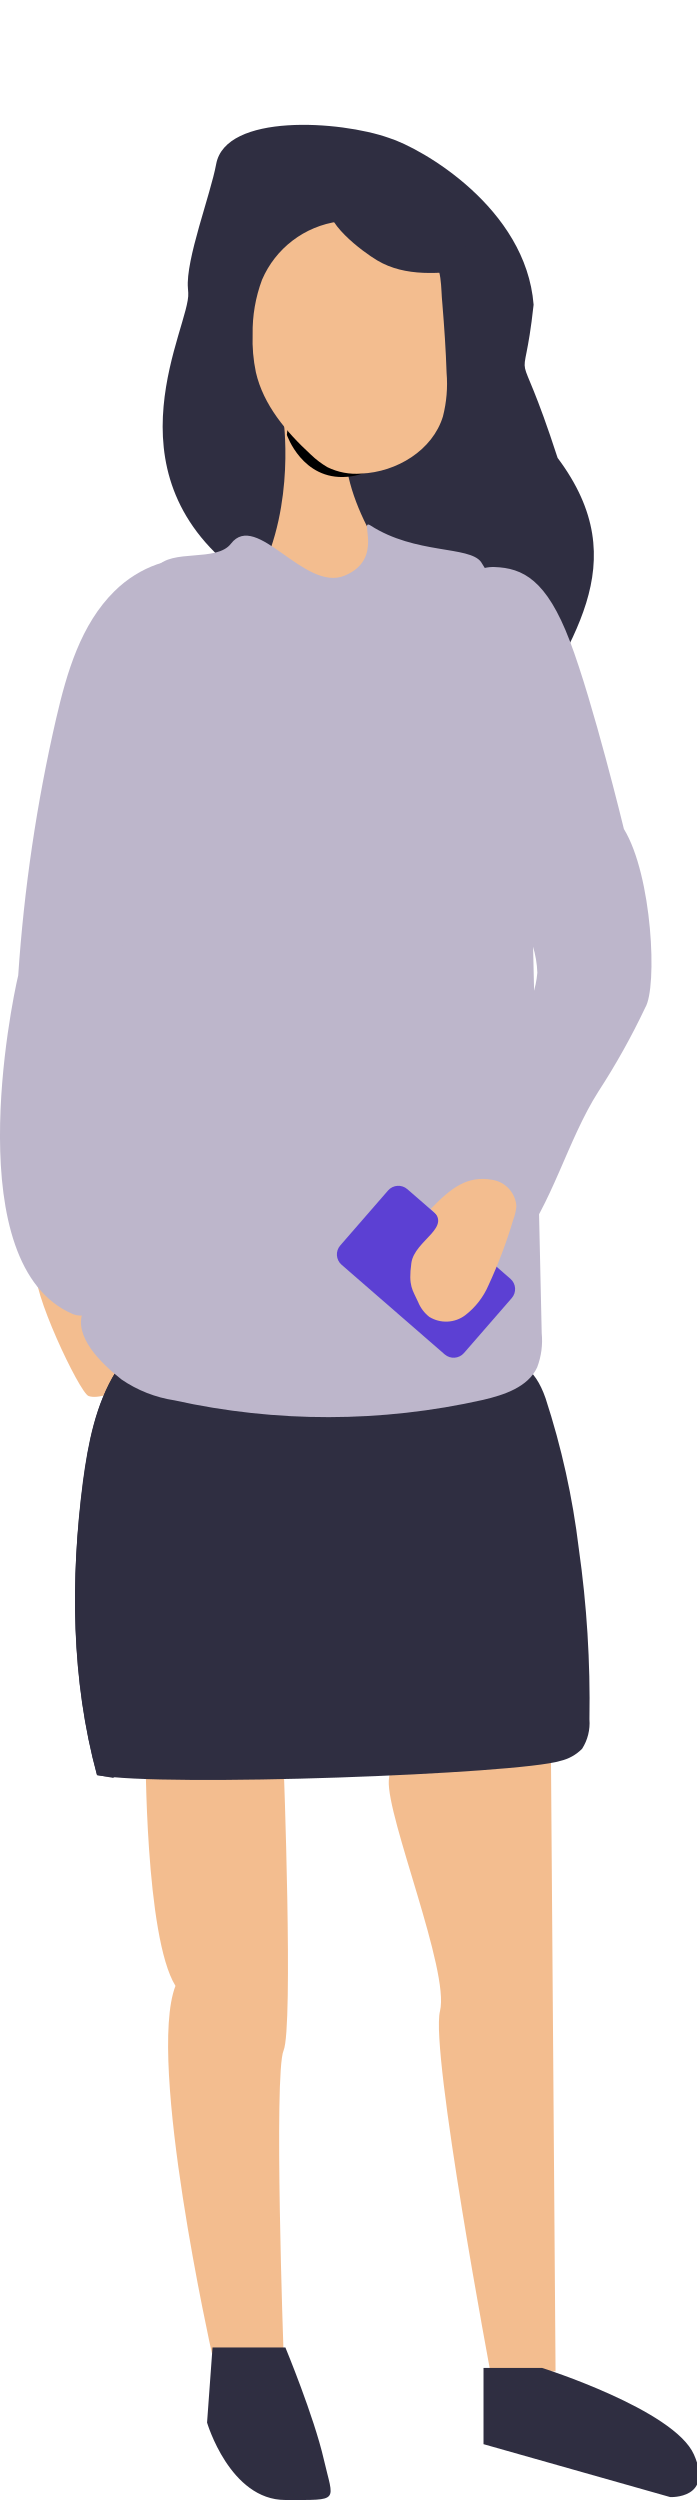
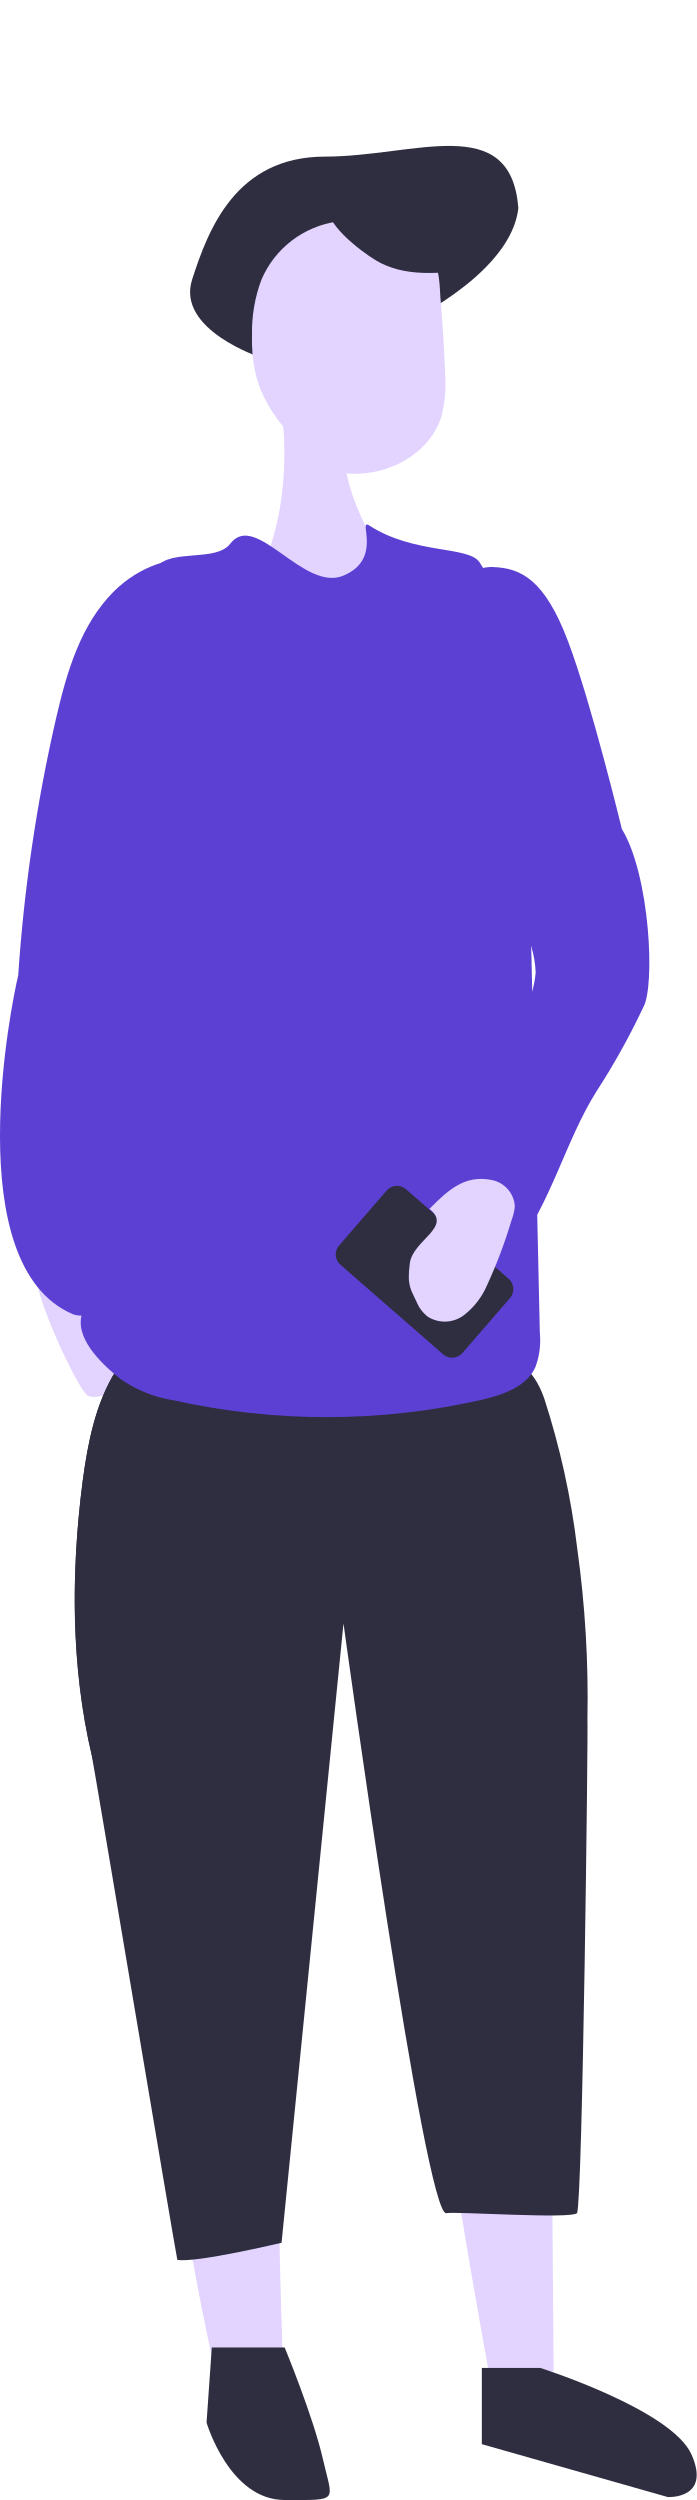
<svg xmlns="http://www.w3.org/2000/svg" id="Laag_1" data-name="Laag 1" viewBox="0 0 153 549">
  <defs>
-     <style>.cls-1{fill:#f3bd8f;}.cls-2{fill:#bdb6cb;}.cls-3{fill:#2f2e41;}.cls-4{fill:#5c40d3;}</style>
+     <style>.cls-1{fill:#e2d3ff;}.cls-2{fill:#5c40d3;}.cls-3{fill:#2f2e41;}</style>
  </defs>
-   <path id="Path_1706" data-name="Path 1706" class="cls-1" d="M25.84,273.87a12.58,12.58,0,0,1,7.39,5.77c2.42,4.58,3,9.41,6.2,16.29s-5.38,5.85-9.73,7.87-8.27,3.51-10.26,2.76S6.56,282.77,8,278.74C8.74,276.91,21.17,271,25.84,273.87Z" />
-   <path id="Path_1564" data-name="Path 1564" class="cls-2" d="M16.05,288.6C-9.17,277.87,2.48,220.5,4,214.2a357.9,357.9,0,0,1,8.33-56.4c2.35-10.15,5.41-20.68,12.83-28,11-10.86,29.76-9.92,30.17,7.23C55.62,145.47,35.22,204,35.22,204S32.84,294.87,16.05,288.6Z" />
-   <path id="Path_1543" data-name="Path 1543" class="cls-1" d="M121,387.11l1,133.62-14.09,1.33S94.44,450.4,96.62,441.64,84.92,399.15,85.38,391a27.5,27.5,0,0,1,5.48-14.22Z" />
-   <path id="Path_1544" data-name="Path 1544" class="cls-1" d="M62.27,387.11s2.18,58.1,0,63.19,0,66.47,0,66.47H46.53s-14.34-64.22-8-80.67c-6.68-10.8-6.56-51.56-6.56-51.56Z" />
-   <path id="Path_1545" data-name="Path 1545" class="cls-3" d="M41.27,63.3c-.55-6.2,5-20.69,6.2-27.26,2.07-11.22,27.17-9.57,37.93-5.76,7.21,2.26,30.11,15.37,31.78,36.64-2.41,22.14-4.35,4,5.27,33.63,17.57,23.47,2.25,40.7-9.3,62.54-9.32-3.21-33.25-10.48-43-18.45-6.54-5.32-11.48-14.43-18-19-29.37-22.48-10.3-54.13-10.81-61.31Z" />
-   <path id="Path_1552" data-name="Path 1552" class="cls-2" d="M117,207.73a22.14,22.14,0,0,1,1,5.88,21.38,21.38,0,0,1-3.19,9.52c-6.44,12.25-18,28.63-21.22,42.06a11.51,11.51,0,0,0-.42,4.81c.63,3.5,4,5.63,7,7.61a11.1,11.1,0,0,0,5.36,2.08c3.28.05,5.83-2.75,7.87-5.33,7.89-9.93,11.18-23.93,18-34.65a156.69,156.69,0,0,0,10.29-18.43c2.71-4.44,1.57-29-4.68-39.23,0,0-6.72-27.71-11.86-41.25s-10.36-16.06-16.56-16.28c-12.11-.4-12.32,23.94-11.81,28.54C98.3,166,115.05,200.65,117,207.73Z" />
-   <path id="Path_1553" data-name="Path 1553" class="cls-3" d="M129.44,377.56a10.47,10.47,0,0,1-1.61,6.47,9.73,9.73,0,0,1-4.77,2.66c-9.18,2.89-87.2,5.83-101.77,3.12-5.67-20.92-5.88-43.05-3-64.55,1.12-8.37,2.77-16.91,7.2-24.09a14.23,14.23,0,0,1,4.59-4.89,17.77,17.77,0,0,1,9-1.68c22.49-.22,45.37-.75,67.72,2.44,6.88,1,10.62,3.16,13,10a173.06,173.06,0,0,1,7.3,33A237.57,237.57,0,0,1,129.44,377.56Z" />
-   <path id="Path_1703" data-name="Path 1703" class="cls-1" d="M62.21,91.69S65,110.62,56.89,126.5,90,129.84,90,129.84,76.27,114.05,75.79,99.13,62.21,91.69,62.21,91.69Z" />
-   <path id="Path_1744" data-name="Path 1744" d="M63.63,89.41,63,95.51s3.4,10,13.19,9.2,10.41-10,10.41-10Z" />
-   <path id="Path_1554" data-name="Path 1554" class="cls-3" d="M21.33,389.81l3.49.6A28,28,0,0,0,27.25,389a13.11,13.11,0,0,0,4.7-4.45,13.65,13.65,0,0,0,1.19-6c.65-17.32-2.66-34.92.88-51.9,1.26-6.1,3.78-11.62,5.57-17.49,1.65-5.37-2-8.58-6.35-11.73a15.16,15.16,0,0,0-2.44-1.49l-.78.39a13.85,13.85,0,0,0-4.58,4.89c-4.46,7.18-6.1,15.72-7.23,24.1C15.46,346.74,15.64,368.88,21.33,389.81Z" />
-   <path id="Path_1556" data-name="Path 1556" class="cls-1" d="M98.07,81.86a29,29,0,0,1-.8,9.59C95,98.89,87.1,103.68,79.32,104a14.26,14.26,0,0,1-7.41-1.4,19.38,19.38,0,0,1-3.63-2.75c-5.43-5-10.44-10.92-12.09-18.1a34.6,34.6,0,0,1-.71-8.31,32.71,32.71,0,0,1,2.06-12,21.44,21.44,0,0,1,16.82-12.8c7.55-1,14.6,2.84,20.1,7.57,2.76,2.3,2.3,7,2.69,10.58C97.56,71.81,97.91,76.84,98.07,81.86Z" />
-   <path id="Path_1557" data-name="Path 1557" class="cls-2" d="M26.68,302.93a28,28,0,0,0,11.65,4.59,155.42,155.42,0,0,0,67.77-.11c4.59-1.08,9.84-2.78,11.86-7.14a16.52,16.52,0,0,0,1-7.5q-.78-36-1.6-72c-.6-27.31-1.2-54.71-5.21-81.72a45.85,45.85,0,0,0-6.52-15.65c-2.62-3.55-14.41-1.65-24.26-8-2.7-1.74,3.17,7.3-5.66,11s-19.37-14.34-25-7c-3.14,4.09-13.08,1.06-16.22,5.12-2.53,3.26-4.09,10.17-5.08,18.47-2.11,17.67-1.58,41.65-2,50.37-1.65,30.52.92,69.46-9.18,94.68C16.08,293.41,22.11,299.33,26.68,302.93Z" />
-   <rect id="Rectangle_581" data-name="Rectangle 581" class="cls-4" x="82.55" y="261.28" width="22" height="36" rx="3" transform="translate(-178.6 166.66) rotate(-49)" />
-   <path id="Path_1573" data-name="Path 1573" class="cls-3" d="M82.85,57.19c6.15,3.67,13.77,2.92,21,2a18.78,18.78,0,0,0-6.08-11A25.49,25.49,0,0,0,89.85,43c-4-1.63-14.68-3.72-17.32,1.31C70.37,48.43,79.75,55.36,82.85,57.19Z" />
-   <path id="Path_1681" data-name="Path 1681" class="cls-3" d="M46.67,515.5h16s6.28,15.15,8.44,24.59,3.76,8.9-8.44,8.91-17.2-17-17.2-17Z" />
-   <path id="Path_1682" data-name="Path 1682" class="cls-3" d="M106.18,520h12.88s28.94,9.17,33.32,19-5.2,9.36-5.2,9.36l-41-11.62Z" />
-   <path id="Path_1566" data-name="Path 1566" class="cls-1" d="M90.33,277.39c-.7,5.12.3,5.86,1.49,8.54a7.92,7.92,0,0,0,2.46,3.26,7,7,0,0,0,7.89-.37,16.52,16.52,0,0,0,5.1-6.57,106.31,106.31,0,0,0,5.43-14.37,11,11,0,0,0,.7-3,6.29,6.29,0,0,0-5.29-5.79c-5.52-1-9.07,1.8-13.52,6.38C99.78,269.5,91,272.28,90.33,277.39Z" />
+   <path id="Path_1706" data-name="Path 1706" class="cls-1" d="M25.75,273.86a12.53,12.53,0,0,1,7.36,5.78c2.41,4.58,3,9.41,6.19,16.29s-5.37,5.85-9.7,7.87-8.24,3.51-10.23,2.76S6.54,282.77,8,278.74C8.71,276.91,21.1,271,25.75,273.86Z" />
+   <path id="Path_1564" data-name="Path 1564" class="cls-2" d="M16,288.6C-9.14,277.87,2.47,220.5,4,214.2a357.84,357.84,0,0,1,8.3-56.4c2.34-10.15,5.39-20.68,12.78-28,11-10.86,29.66-9.92,30.07,7.23C55.43,145.47,35.1,204,35.1,204S32.72,294.87,16,288.6Z" />
+   <path id="Path_1543" data-name="Path 1543" class="cls-1" d="M120.57,387.1l1,133.63-14,1.33s-13.37-71.66-11.2-80.42S84.62,399.15,85.08,391a27.57,27.57,0,0,1,5.47-14.22Z" />
+   <path id="Path_1544" data-name="Path 1544" class="cls-1" d="M62.05,387.1s2.18,58.1,0,63.2,0,66.47,0,66.47H46.37s-14.29-64.22-8-80.67c-6.66-10.8-6.54-51.56-6.54-51.56Z" />
+   <path id="Path_1545" data-name="Path 1545" class="cls-3" d="M42.19,61.39c3.54-11,9.57-27,29.22-27s40.76-10,42.42,11.3c-2.41,22.13-56.07,40-56.57,32.82C57.26,78.5,38.65,72.43,42.19,61.39Z" />
+   <path id="Path_1552" data-name="Path 1552" class="cls-2" d="M116.63,207.73a22.14,22.14,0,0,1,1,5.88,21.37,21.37,0,0,1-3.18,9.52c-6.42,12.25-17.91,28.63-21.15,42.06a11.51,11.51,0,0,0-.41,4.81c.63,3.5,3.93,5.63,7,7.61a11,11,0,0,0,5.33,2.08c3.28.05,5.82-2.75,7.85-5.33,7.86-9.93,11.14-23.93,17.89-34.65a156.47,156.47,0,0,0,10.26-18.43c2.7-4.44,1.57-29-4.66-39.23,0,0-6.7-27.71-11.83-41.25s-10.31-16.06-16.5-16.28c-12.06-.4-12.27,23.94-11.77,28.54C98,166,114.65,200.65,116.63,207.73Z" />
+   <path id="Path_1553" data-name="Path 1553" class="cls-3" d="M129,377.56c.18,2.27-1.07,106.53-2.29,108.45-1.3,1.33-26.86-.41-28.66,0-4.65,1.47-22.62-129.5-22.62-129.5l-13.6,136s-18.9,4.5-22.89,3.75c-.35-1.3-18.4-109.09-18.77-110.65-4.61-19.5-4.63-40.22-2-60.39,1.12-8.38,2.77-16.91,7.18-24.09A14.21,14.21,0,0,1,30,296.28a17.6,17.6,0,0,1,9-1.68c22.41-.23,45.21-.75,67.49,2.43,6.86,1,10.58,3.17,13,10a173.59,173.59,0,0,1,7.27,33A237.56,237.56,0,0,1,129,377.56Z" />
+   <path id="Path_1703" data-name="Path 1703" class="cls-1" d="M62,91.69s2.75,18.93-5.31,34.81,33,3.34,33,3.34S76,114.05,75.53,99.13,62,91.69,62,91.69Z" />
+   <path id="Path_1554" data-name="Path 1554" class="cls-3" d="M21.26,389.81l3.47.6c.83-.43,1.64-.91,2.43-1.42a13.05,13.05,0,0,0,4.68-4.45,13.79,13.79,0,0,0,1.19-6c.64-17.32-2.65-34.92.87-51.9,1.26-6.1,3.77-11.62,5.56-17.49,1.64-5.37-2-8.58-6.34-11.73a15.42,15.42,0,0,0-2.42-1.49l-.78.39a13.82,13.82,0,0,0-4.57,4.89c-4.44,7.18-6.08,15.72-7.21,24.1C15.4,346.74,15.59,368.88,21.26,389.81Z" />
+   <path id="Path_1556" data-name="Path 1556" class="cls-1" d="M97.73,81.86a29,29,0,0,1-.8,9.59C94.64,98.89,86.8,103.68,79.05,104a14.17,14.17,0,0,1-7.39-1.4,18.93,18.93,0,0,1-3.61-2.75c-5.42-5-10.41-10.92-12-18.1a34.6,34.6,0,0,1-.71-8.31,32.71,32.71,0,0,1,2.06-12,21.35,21.35,0,0,1,16.76-12.8c7.52-1,14.54,2.84,20,7.57,2.74,2.3,2.28,7,2.67,10.58C97.22,71.81,97.57,76.84,97.73,81.86Z" />
+   <path id="Path_1557" data-name="Path 1557" class="cls-2" d="M26.59,302.93a27.84,27.84,0,0,0,11.61,4.59,154.34,154.34,0,0,0,67.53-.11c4.57-1.08,9.81-2.78,11.82-7.14a16.52,16.52,0,0,0,1-7.5q-.78-36-1.6-72c-.6-27.31-1.19-54.71-5.19-81.72a46,46,0,0,0-6.5-15.65c-2.6-3.55-14.36-1.65-24.17-8-2.7-1.74,3.16,7.3-5.65,11s-19.3-14.34-24.88-7c-3.13,4.09-13,1.06-16.16,5.12-2.52,3.26-4.07,10.17-5.06,18.47-2.1,17.67-1.57,41.65-2,50.37-1.65,30.52.91,69.46-9.15,94.68C16,293.41,22,299.33,26.59,302.93Z" />
+   <path id="Rectangle_581" data-name="Rectangle 581" class="cls-3" d="M74.46,273.51l10.46-12.08a3,3,0,0,1,4.22-.29l22.56,19.68a3,3,0,0,1,.3,4.23l-10.46,12.08a3,3,0,0,1-4.22.29L74.76,277.74A3,3,0,0,1,74.46,273.51Z" />
+   <path id="Path_1573" data-name="Path 1573" class="cls-3" d="M82.57,57.19c6.12,3.67,13.72,2.92,20.9,2a18.8,18.8,0,0,0-6.06-11A25.35,25.35,0,0,0,89.54,43c-4-1.63-14.63-3.72-17.26,1.31C70.13,48.43,79.48,55.36,82.57,57.19Z" />
+   <path id="Path_1681" data-name="Path 1681" class="cls-3" d="M46.51,515.5h16s6.27,15.15,8.42,24.59S74.66,549,62.5,549s-17.14-17-17.14-17Z" />
+   <path id="Path_1682" data-name="Path 1682" class="cls-3" d="M105.81,520h12.84s28.83,9.16,33.2,19-5.18,9.36-5.18,9.36l-40.86-11.62Z" />
+   <path id="Path_1566" data-name="Path 1566" class="cls-1" d="M90,277.39c-.69,5.12.31,5.86,1.5,8.54A7.87,7.87,0,0,0,94,289.19a7,7,0,0,0,7.87-.37,16.57,16.57,0,0,0,5.08-6.57,107.57,107.57,0,0,0,5.41-14.37,11.32,11.32,0,0,0,.7-3,6.29,6.29,0,0,0-5.28-5.79c-5.49-1-9,1.8-13.47,6.38C99.43,269.5,90.7,272.28,90,277.39Z" />
</svg>
